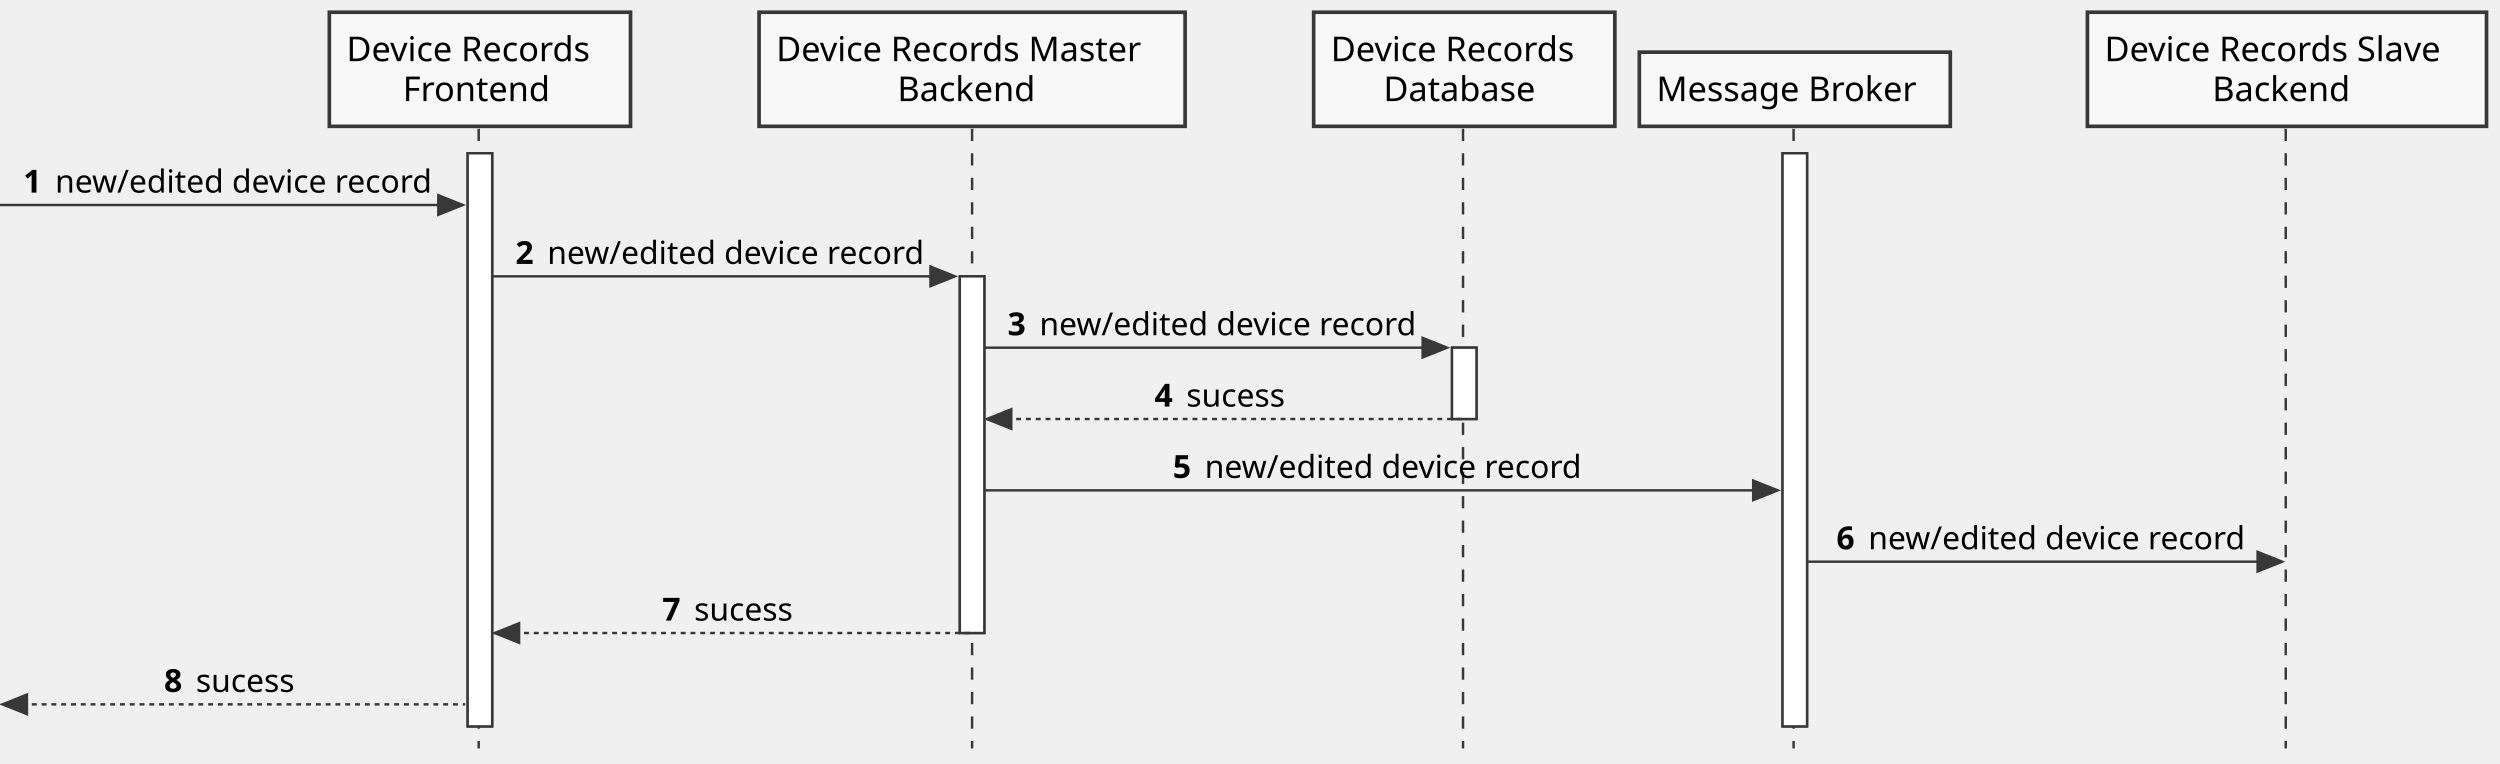
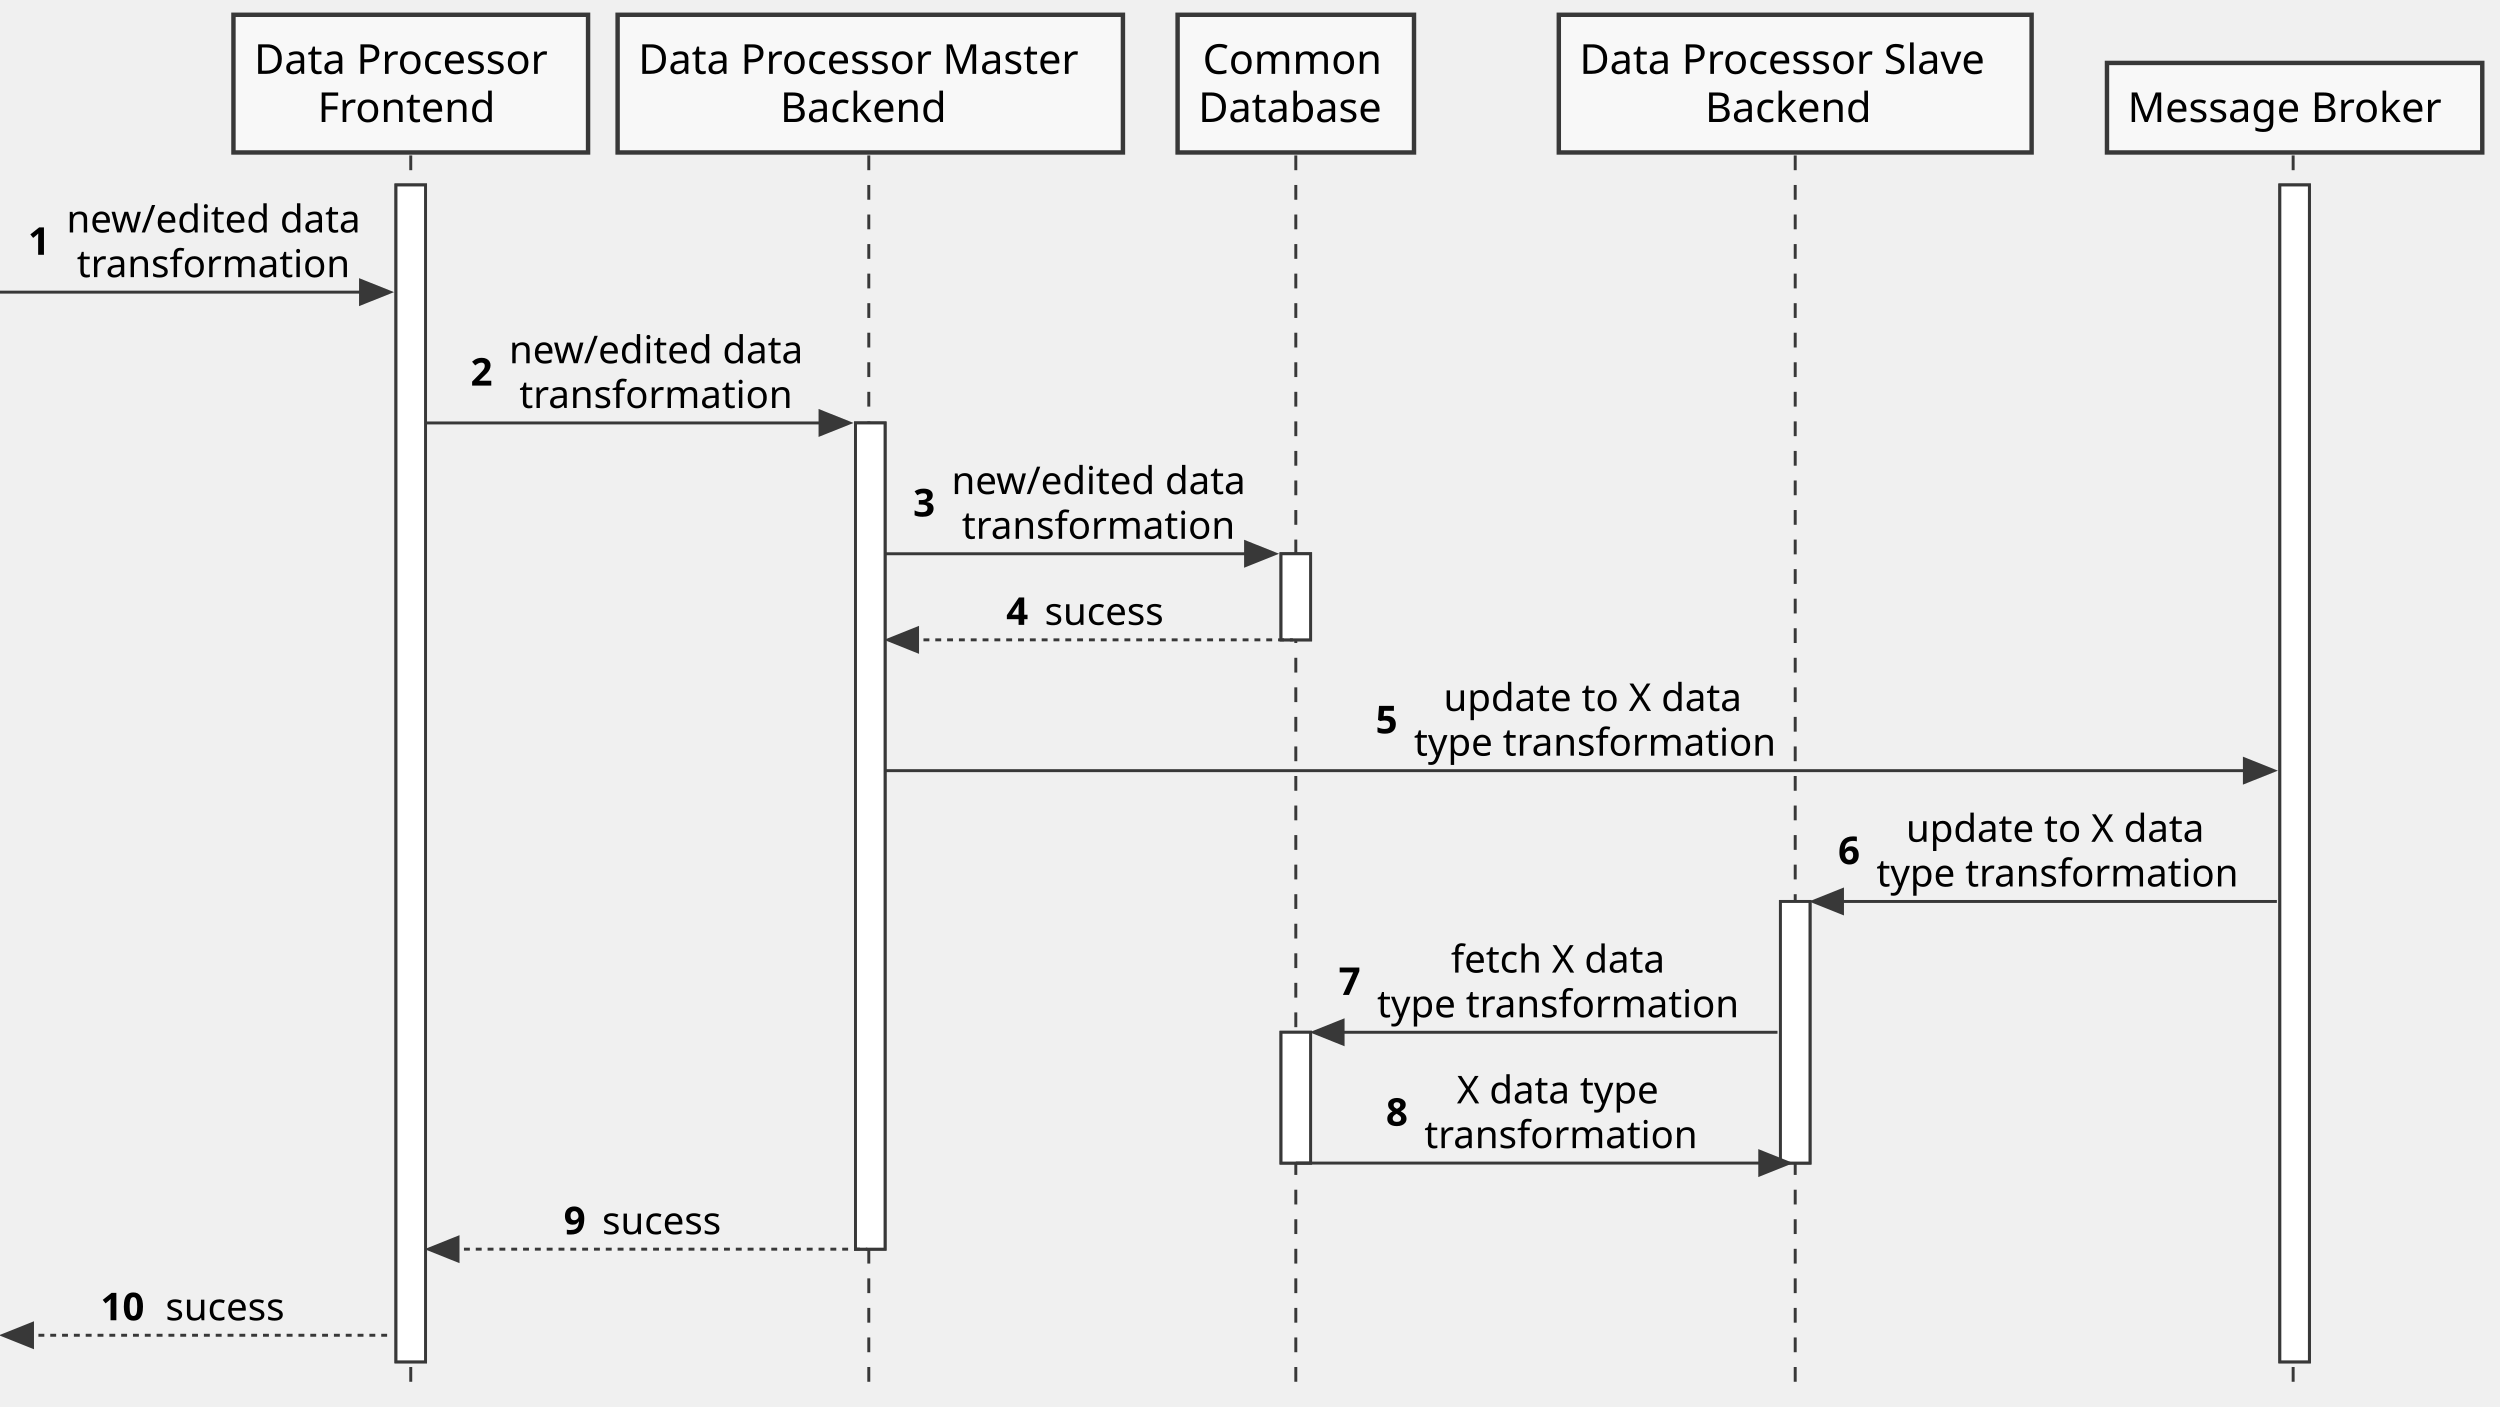
- <svg xmlns="http://www.w3.org/2000/svg" contentScriptType="application/ecmascript" contentStyleType="text/css" height="312px" preserveAspectRatio="none" style="width:1021px;height:312px;background:#FFFFFF;" version="1.1" viewBox="0 0 1021 312" width="1021px" zoomAndPan="magnify">
+ <svg xmlns="http://www.w3.org/2000/svg" contentScriptType="application/ecmascript" contentStyleType="text/css" height="476px" preserveAspectRatio="none" style="width:846px;height:476px;background:#FFFFFF;" version="1.1" viewBox="0 0 846 476" width="846px" zoomAndPan="magnify">
  <defs />
  <g>
-     <rect fill="#FFFFFF" height="234.062" style="stroke:#383838;stroke-width:1.0;" width="10" x="191" y="62.594" />
-     <rect fill="#FFFFFF" height="145.664" style="stroke:#383838;stroke-width:1.0;" width="10" x="392" y="112.859" />
-     <rect fill="#FFFFFF" height="29.133" style="stroke:#383838;stroke-width:1.0;" width="10" x="593" y="141.992" />
-     <rect fill="#FFFFFF" height="234.062" style="stroke:#383838;stroke-width:1.0;" width="10" x="728" y="62.594" />
-     <line style="stroke:#383838;stroke-width:1.0;stroke-dasharray:5.0,5.0;" x1="195.5" x2="195.5" y1="52.594" y2="305.656" />
-     <line style="stroke:#383838;stroke-width:1.0;stroke-dasharray:5.0,5.0;" x1="397" x2="397" y1="52.594" y2="305.656" />
-     <line style="stroke:#383838;stroke-width:1.0;stroke-dasharray:5.0,5.0;" x1="597.5" x2="597.5" y1="52.594" y2="305.656" />
-     <line style="stroke:#383838;stroke-width:1.0;stroke-dasharray:5.0,5.0;" x1="732.5" x2="732.5" y1="52.594" y2="305.656" />
-     <line style="stroke:#383838;stroke-width:1.0;stroke-dasharray:5.0,5.0;" x1="933.5" x2="933.5" y1="52.594" y2="305.656" />
-     <rect fill="#F8F8F8" height="46.594" style="stroke:#383838;stroke-width:1.5;" width="123" x="134.5" y="5" />
-     <text fill="#000000" font-family="sans-serif" font-size="14" lengthAdjust="spacing" textLength="109" x="141.5" y="24.995">Device Records</text>
-     <text fill="#000000" font-family="sans-serif" font-size="14" lengthAdjust="spacing" textLength="63" x="164.5" y="41.292">Frontend</text>
-     <rect fill="#F8F8F8" height="46.594" style="stroke:#383838;stroke-width:1.5;" width="174" x="310" y="5" />
-     <text fill="#000000" font-family="sans-serif" font-size="14" lengthAdjust="spacing" textLength="160" x="317" y="24.995">Device Records Master</text>
-     <text fill="#000000" font-family="sans-serif" font-size="14" lengthAdjust="spacing" textLength="61" x="366.5" y="41.292">Backend</text>
-     <rect fill="#F8F8F8" height="46.594" style="stroke:#383838;stroke-width:1.5;" width="123" x="536.5" y="5" />
-     <text fill="#000000" font-family="sans-serif" font-size="14" lengthAdjust="spacing" textLength="109" x="543.5" y="24.995">Device Records</text>
-     <text fill="#000000" font-family="sans-serif" font-size="14" lengthAdjust="spacing" textLength="66" x="565" y="41.292">Database</text>
-     <rect fill="#F8F8F8" height="30.297" style="stroke:#383838;stroke-width:1.5;" width="127" x="669.5" y="21.297" />
-     <text fill="#000000" font-family="sans-serif" font-size="14" lengthAdjust="spacing" textLength="113" x="676.5" y="41.292">Message Broker</text>
-     <rect fill="#F8F8F8" height="46.594" style="stroke:#383838;stroke-width:1.5;" width="163" x="852.5" y="5" />
-     <text fill="#000000" font-family="sans-serif" font-size="14" lengthAdjust="spacing" textLength="149" x="859.5" y="24.995">Device Records Slave</text>
-     <text fill="#000000" font-family="sans-serif" font-size="14" lengthAdjust="spacing" textLength="61" x="903.5" y="41.292">Backend</text>
-     <rect fill="#FFFFFF" height="234.062" style="stroke:#383838;stroke-width:1.0;" width="10" x="191" y="62.594" />
-     <rect fill="#FFFFFF" height="145.664" style="stroke:#383838;stroke-width:1.0;" width="10" x="392" y="112.859" />
-     <rect fill="#FFFFFF" height="29.133" style="stroke:#383838;stroke-width:1.0;" width="10" x="593" y="141.992" />
-     <rect fill="#FFFFFF" height="234.062" style="stroke:#383838;stroke-width:1.0;" width="10" x="728" y="62.594" />
-     <polygon fill="#383838" points="179,79.727,189,83.727,179,87.727" style="stroke:#383838;stroke-width:1.0;" />
-     <line style="stroke:#383838;stroke-width:1.0;" x1="0" x2="185" y1="83.727" y2="83.727" />
-     <text fill="#000000" font-family="sans-serif" font-size="13" font-weight="bold" lengthAdjust="spacing" textLength="9" x="9.5" y="78.661">1</text>
-     <text fill="#000000" font-family="sans-serif" font-size="13" lengthAdjust="spacing" textLength="159" x="22.5" y="78.661">new/edited device record</text>
-     <polygon fill="#383838" points="380,108.859,390,112.859,380,116.859" style="stroke:#383838;stroke-width:1.0;" />
-     <line style="stroke:#383838;stroke-width:1.0;" x1="201" x2="386" y1="112.859" y2="112.859" />
-     <text fill="#000000" font-family="sans-serif" font-size="13" font-weight="bold" lengthAdjust="spacing" textLength="9" x="210.5" y="107.793">2</text>
-     <text fill="#000000" font-family="sans-serif" font-size="13" lengthAdjust="spacing" textLength="159" x="223.5" y="107.793">new/edited device record</text>
-     <polygon fill="#383838" points="581,137.992,591,141.992,581,145.992" style="stroke:#383838;stroke-width:1.0;" />
-     <line style="stroke:#383838;stroke-width:1.0;" x1="402" x2="587" y1="141.992" y2="141.992" />
-     <text fill="#000000" font-family="sans-serif" font-size="13" font-weight="bold" lengthAdjust="spacing" textLength="9" x="411.5" y="136.926">3</text>
-     <text fill="#000000" font-family="sans-serif" font-size="13" lengthAdjust="spacing" textLength="159" x="424.5" y="136.926">new/edited device record</text>
-     <polygon fill="#383838" points="413,167.125,403,171.125,413,175.125" style="stroke:#383838;stroke-width:1.0;" />
-     <line style="stroke:#383838;stroke-width:1.0;stroke-dasharray:2.0,2.0;" x1="407" x2="597" y1="171.125" y2="171.125" />
-     <text fill="#000000" font-family="sans-serif" font-size="13" font-weight="bold" lengthAdjust="spacing" textLength="9" x="471.5" y="166.059">4</text>
-     <text fill="#000000" font-family="sans-serif" font-size="13" lengthAdjust="spacing" textLength="44" x="484.5" y="166.059">sucess</text>
-     <polygon fill="#383838" points="716,196.258,726,200.258,716,204.258" style="stroke:#383838;stroke-width:1.0;" />
-     <line style="stroke:#383838;stroke-width:1.0;" x1="402" x2="722" y1="200.258" y2="200.258" />
-     <text fill="#000000" font-family="sans-serif" font-size="13" font-weight="bold" lengthAdjust="spacing" textLength="9" x="479" y="195.192">5</text>
-     <text fill="#000000" font-family="sans-serif" font-size="13" lengthAdjust="spacing" textLength="159" x="492" y="195.192">new/edited device record</text>
-     <polygon fill="#383838" points="922,225.391,932,229.391,922,233.391" style="stroke:#383838;stroke-width:1.0;" />
-     <line style="stroke:#383838;stroke-width:1.0;" x1="738" x2="928" y1="229.391" y2="229.391" />
-     <text fill="#000000" font-family="sans-serif" font-size="13" font-weight="bold" lengthAdjust="spacing" textLength="9" x="750" y="224.325">6</text>
-     <text fill="#000000" font-family="sans-serif" font-size="13" lengthAdjust="spacing" textLength="159" x="763" y="224.325">new/edited device record</text>
-     <polygon fill="#383838" points="212,254.523,202,258.523,212,262.523" style="stroke:#383838;stroke-width:1.0;" />
-     <line style="stroke:#383838;stroke-width:1.0;stroke-dasharray:2.0,2.0;" x1="206" x2="396" y1="258.523" y2="258.523" />
-     <text fill="#000000" font-family="sans-serif" font-size="13" font-weight="bold" lengthAdjust="spacing" textLength="9" x="270.5" y="253.458">7</text>
-     <text fill="#000000" font-family="sans-serif" font-size="13" lengthAdjust="spacing" textLength="44" x="283.5" y="253.458">sucess</text>
-     <polygon fill="#383838" points="11,283.656,1,287.656,11,291.656" style="stroke:#383838;stroke-width:1.0;" />
-     <line style="stroke:#383838;stroke-width:1.0;stroke-dasharray:2.0,2.0;" x1="5" x2="190" y1="287.656" y2="287.656" />
-     <text fill="#000000" font-family="sans-serif" font-size="13" font-weight="bold" lengthAdjust="spacing" textLength="9" x="67" y="282.59">8</text>
-     <text fill="#000000" font-family="sans-serif" font-size="13" lengthAdjust="spacing" textLength="44" x="80" y="282.59">sucess</text>
+     <rect fill="#FFFFFF" height="398.258" style="stroke:#383838;stroke-width:1.0;" width="10" x="134" y="62.594" />
+     <rect fill="#FFFFFF" height="279.594" style="stroke:#383838;stroke-width:1.0;" width="10" x="289.5" y="143.125" />
+     <rect fill="#FFFFFF" height="29.133" style="stroke:#383838;stroke-width:1.0;" width="10" x="433.5" y="187.391" />
+     <rect fill="#FFFFFF" height="44.266" style="stroke:#383838;stroke-width:1.0;" width="10" x="433.5" y="349.32" />
+     <rect fill="#FFFFFF" height="88.531" style="stroke:#383838;stroke-width:1.0;" width="10" x="602.5" y="305.055" />
+     <rect fill="#FFFFFF" height="398.258" style="stroke:#383838;stroke-width:1.0;" width="10" x="771.5" y="62.594" />
+     <line style="stroke:#383838;stroke-width:1.0;stroke-dasharray:5.0,5.0;" x1="139" x2="139" y1="52.594" y2="469.852" />
+     <line style="stroke:#383838;stroke-width:1.0;stroke-dasharray:5.0,5.0;" x1="294" x2="294" y1="52.594" y2="469.852" />
+     <line style="stroke:#383838;stroke-width:1.0;stroke-dasharray:5.0,5.0;" x1="438.5" x2="438.5" y1="52.594" y2="469.852" />
+     <line style="stroke:#383838;stroke-width:1.0;stroke-dasharray:5.0,5.0;" x1="607.5" x2="607.5" y1="52.594" y2="469.852" />
+     <line style="stroke:#383838;stroke-width:1.0;stroke-dasharray:5.0,5.0;" x1="776" x2="776" y1="52.594" y2="469.852" />
+     <rect fill="#F8F8F8" height="46.594" style="stroke:#383838;stroke-width:1.5;" width="120" x="79" y="5" />
+     <text fill="#000000" font-family="sans-serif" font-size="14" lengthAdjust="spacing" textLength="106" x="86" y="24.995">Data Processor</text>
+     <text fill="#000000" font-family="sans-serif" font-size="14" lengthAdjust="spacing" textLength="63" x="107.5" y="41.292">Frontend</text>
+     <rect fill="#F8F8F8" height="46.594" style="stroke:#383838;stroke-width:1.5;" width="171" x="209" y="5" />
+     <text fill="#000000" font-family="sans-serif" font-size="14" lengthAdjust="spacing" textLength="157" x="216" y="24.995">Data Processor Master</text>
+     <text fill="#000000" font-family="sans-serif" font-size="14" lengthAdjust="spacing" textLength="61" x="264" y="41.292">Backend</text>
+     <rect fill="#F8F8F8" height="46.594" style="stroke:#383838;stroke-width:1.5;" width="80" x="398.5" y="5" />
+     <text fill="#000000" font-family="sans-serif" font-size="14" lengthAdjust="spacing" textLength="63" x="407" y="24.995">Common</text>
+     <text fill="#000000" font-family="sans-serif" font-size="14" lengthAdjust="spacing" textLength="66" x="405.5" y="41.292">Database</text>
+     <rect fill="#F8F8F8" height="46.594" style="stroke:#383838;stroke-width:1.5;" width="160" x="527.5" y="5" />
+     <text fill="#000000" font-family="sans-serif" font-size="14" lengthAdjust="spacing" textLength="146" x="534.5" y="24.995">Data Processor Slave</text>
+     <text fill="#000000" font-family="sans-serif" font-size="14" lengthAdjust="spacing" textLength="61" x="577" y="41.292">Backend</text>
+     <rect fill="#F8F8F8" height="30.297" style="stroke:#383838;stroke-width:1.5;" width="127" x="713" y="21.297" />
+     <text fill="#000000" font-family="sans-serif" font-size="14" lengthAdjust="spacing" textLength="113" x="720" y="41.292">Message Broker</text>
+     <rect fill="#FFFFFF" height="398.258" style="stroke:#383838;stroke-width:1.0;" width="10" x="134" y="62.594" />
+     <rect fill="#FFFFFF" height="279.594" style="stroke:#383838;stroke-width:1.0;" width="10" x="289.5" y="143.125" />
+     <rect fill="#FFFFFF" height="29.133" style="stroke:#383838;stroke-width:1.0;" width="10" x="433.5" y="187.391" />
+     <rect fill="#FFFFFF" height="44.266" style="stroke:#383838;stroke-width:1.0;" width="10" x="433.5" y="349.32" />
+     <rect fill="#FFFFFF" height="88.531" style="stroke:#383838;stroke-width:1.0;" width="10" x="602.5" y="305.055" />
+     <rect fill="#FFFFFF" height="398.258" style="stroke:#383838;stroke-width:1.0;" width="10" x="771.5" y="62.594" />
+     <polygon fill="#383838" points="122,94.859,132,98.859,122,102.859" style="stroke:#383838;stroke-width:1.0;" />
+     <line style="stroke:#383838;stroke-width:1.0;" x1="0" x2="128" y1="98.859" y2="98.859" />
+     <text fill="#000000" font-family="sans-serif" font-size="13" font-weight="bold" lengthAdjust="spacing" textLength="9" x="9.5" y="86.227">1</text>
+     <text fill="#000000" font-family="sans-serif" font-size="13" lengthAdjust="spacing" textLength="102" x="22.5" y="78.661">new/edited data</text>
+     <text fill="#000000" font-family="sans-serif" font-size="13" lengthAdjust="spacing" textLength="95" x="26" y="93.793">transformation</text>
+     <polygon fill="#383838" points="277.5,139.125,287.5,143.125,277.5,147.125" style="stroke:#383838;stroke-width:1.0;" />
+     <line style="stroke:#383838;stroke-width:1.0;" x1="144" x2="283.5" y1="143.125" y2="143.125" />
+     <text fill="#000000" font-family="sans-serif" font-size="13" font-weight="bold" lengthAdjust="spacing" textLength="9" x="159.25" y="130.493">2</text>
+     <text fill="#000000" font-family="sans-serif" font-size="13" lengthAdjust="spacing" textLength="102" x="172.25" y="122.926">new/edited data</text>
+     <text fill="#000000" font-family="sans-serif" font-size="13" lengthAdjust="spacing" textLength="95" x="175.75" y="138.059">transformation</text>
+     <polygon fill="#383838" points="421.5,183.391,431.5,187.391,421.5,191.391" style="stroke:#383838;stroke-width:1.0;" />
+     <line style="stroke:#383838;stroke-width:1.0;" x1="299.5" x2="427.5" y1="187.391" y2="187.391" />
+     <text fill="#000000" font-family="sans-serif" font-size="13" font-weight="bold" lengthAdjust="spacing" textLength="9" x="309" y="174.758">3</text>
+     <text fill="#000000" font-family="sans-serif" font-size="13" lengthAdjust="spacing" textLength="102" x="322" y="167.192">new/edited data</text>
+     <text fill="#000000" font-family="sans-serif" font-size="13" lengthAdjust="spacing" textLength="95" x="325.5" y="182.325">transformation</text>
+     <polygon fill="#383838" points="310.5,212.523,300.5,216.523,310.5,220.523" style="stroke:#383838;stroke-width:1.0;" />
+     <line style="stroke:#383838;stroke-width:1.0;stroke-dasharray:2.0,2.0;" x1="304.5" x2="437.5" y1="216.523" y2="216.523" />
+     <text fill="#000000" font-family="sans-serif" font-size="13" font-weight="bold" lengthAdjust="spacing" textLength="9" x="340.5" y="211.458">4</text>
+     <text fill="#000000" font-family="sans-serif" font-size="13" lengthAdjust="spacing" textLength="44" x="353.5" y="211.458">sucess</text>
+     <polygon fill="#383838" points="759.5,256.789,769.5,260.789,759.5,264.789" style="stroke:#383838;stroke-width:1.0;" />
+     <line style="stroke:#383838;stroke-width:1.0;" x1="299.5" x2="765.5" y1="260.789" y2="260.789" />
+     <text fill="#000000" font-family="sans-serif" font-size="13" font-weight="bold" lengthAdjust="spacing" textLength="9" x="465.5" y="248.157">5</text>
+     <text fill="#000000" font-family="sans-serif" font-size="13" lengthAdjust="spacing" textLength="107" x="488.5" y="240.59">update to X data</text>
+     <text fill="#000000" font-family="sans-serif" font-size="13" lengthAdjust="spacing" textLength="127" x="478.5" y="255.723">type transformation</text>
+     <polygon fill="#383838" points="623.5,301.055,613.5,305.055,623.5,309.055" style="stroke:#383838;stroke-width:1.0;" />
+     <line style="stroke:#383838;stroke-width:1.0;" x1="617.5" x2="770.5" y1="305.055" y2="305.055" />
+     <text fill="#000000" font-family="sans-serif" font-size="13" font-weight="bold" lengthAdjust="spacing" textLength="9" x="622" y="292.422">6</text>
+     <text fill="#000000" font-family="sans-serif" font-size="13" lengthAdjust="spacing" textLength="107" x="645" y="284.856">update to X data</text>
+     <text fill="#000000" font-family="sans-serif" font-size="13" lengthAdjust="spacing" textLength="127" x="635" y="299.989">type transformation</text>
+     <polygon fill="#383838" points="454.5,345.32,444.5,349.32,454.5,353.32" style="stroke:#383838;stroke-width:1.0;" />
+     <line style="stroke:#383838;stroke-width:1.0;" x1="448.5" x2="601.5" y1="349.32" y2="349.32" />
+     <text fill="#000000" font-family="sans-serif" font-size="13" font-weight="bold" lengthAdjust="spacing" textLength="9" x="453" y="336.688">7</text>
+     <text fill="#000000" font-family="sans-serif" font-size="13" lengthAdjust="spacing" textLength="77" x="491" y="329.122">fetch X data</text>
+     <text fill="#000000" font-family="sans-serif" font-size="13" lengthAdjust="spacing" textLength="127" x="466" y="344.254">type transformation</text>
+     <polygon fill="#383838" points="595.5,389.586,605.5,393.586,595.5,397.586" style="stroke:#383838;stroke-width:1.0;" />
+     <line style="stroke:#383838;stroke-width:1.0;" x1="438.5" x2="601.5" y1="393.586" y2="393.586" />
+     <text fill="#000000" font-family="sans-serif" font-size="13" font-weight="bold" lengthAdjust="spacing" textLength="9" x="469" y="380.954">8</text>
+     <text fill="#000000" font-family="sans-serif" font-size="13" lengthAdjust="spacing" textLength="73" x="493" y="373.387">X data type</text>
+     <text fill="#000000" font-family="sans-serif" font-size="13" lengthAdjust="spacing" textLength="95" x="482" y="388.52">transformation</text>
+     <polygon fill="#383838" points="155,418.719,145,422.719,155,426.719" style="stroke:#383838;stroke-width:1.0;" />
+     <line style="stroke:#383838;stroke-width:1.0;stroke-dasharray:2.0,2.0;" x1="149" x2="293.5" y1="422.719" y2="422.719" />
+     <text fill="#000000" font-family="sans-serif" font-size="13" font-weight="bold" lengthAdjust="spacing" textLength="9" x="190.75" y="417.653">9</text>
+     <text fill="#000000" font-family="sans-serif" font-size="13" lengthAdjust="spacing" textLength="44" x="203.75" y="417.653">sucess</text>
+     <polygon fill="#383838" points="11,447.852,1,451.852,11,455.852" style="stroke:#383838;stroke-width:1.0;" />
+     <line style="stroke:#383838;stroke-width:1.0;stroke-dasharray:2.0,2.0;" x1="5" x2="133" y1="451.852" y2="451.852" />
+     <text fill="#000000" font-family="sans-serif" font-size="13" font-weight="bold" lengthAdjust="spacing" textLength="18" x="34" y="446.786">10</text>
+     <text fill="#000000" font-family="sans-serif" font-size="13" lengthAdjust="spacing" textLength="44" x="56" y="446.786">sucess</text>
  </g>
</svg>
